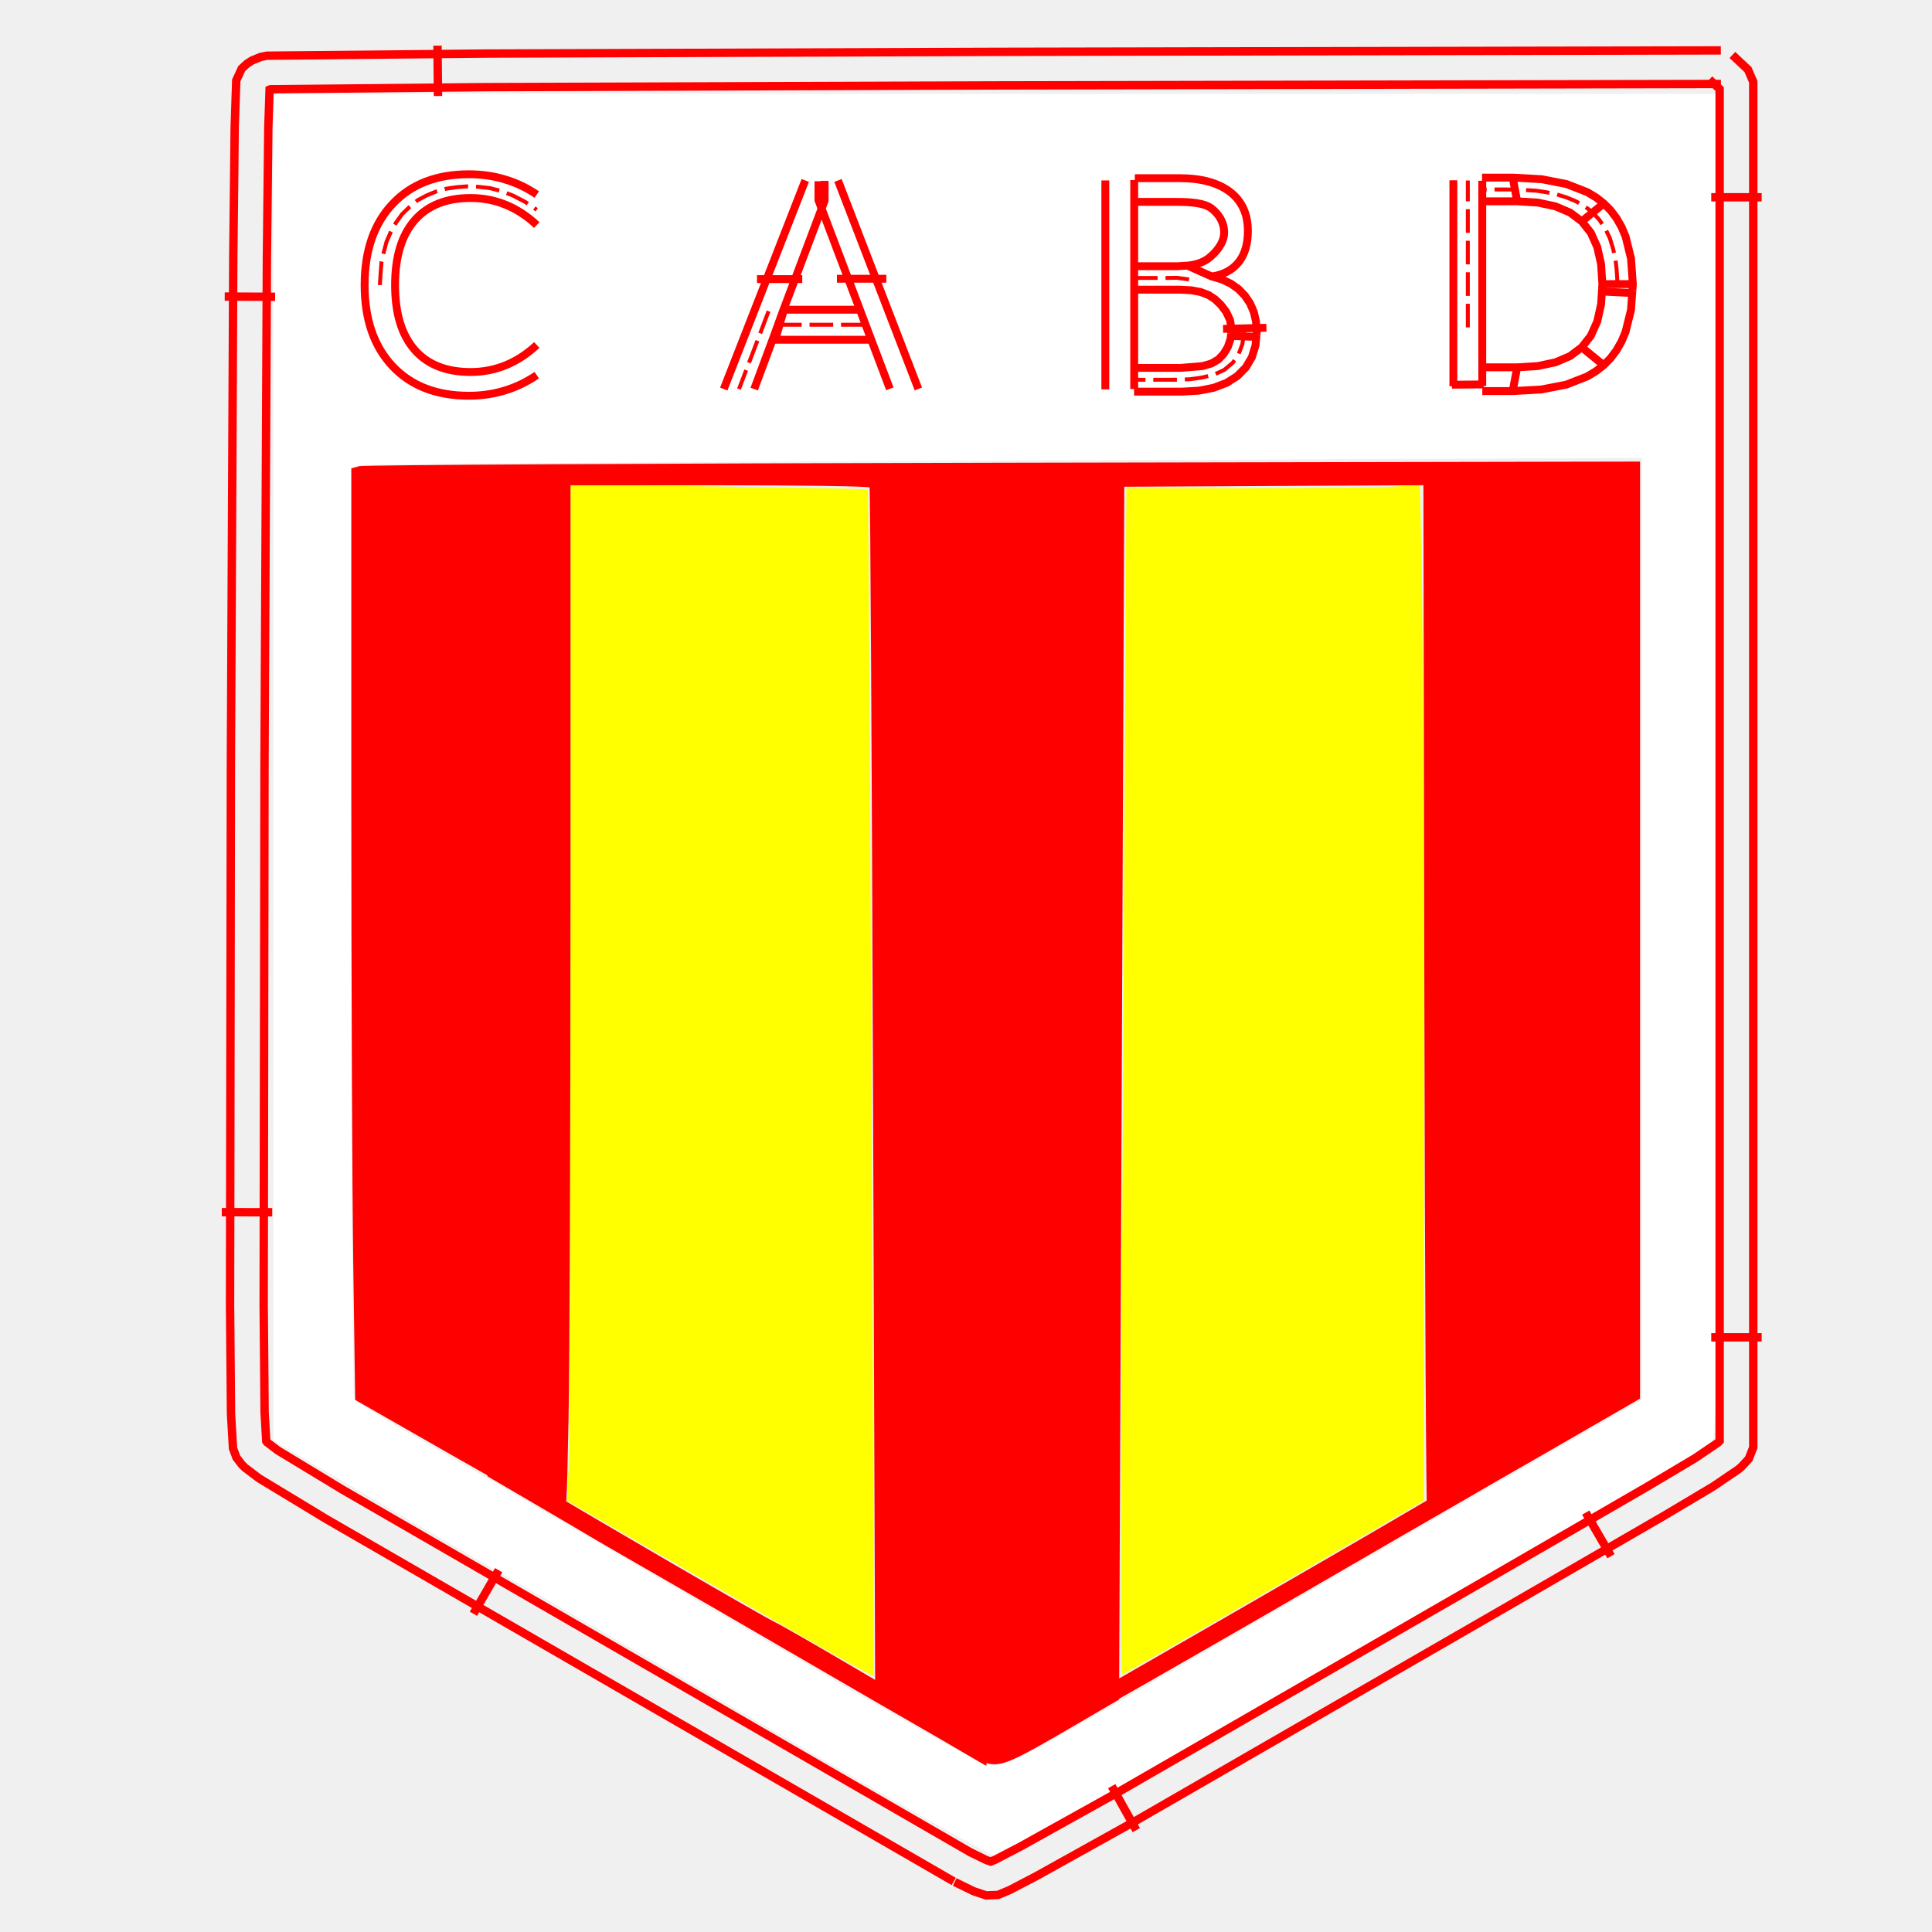
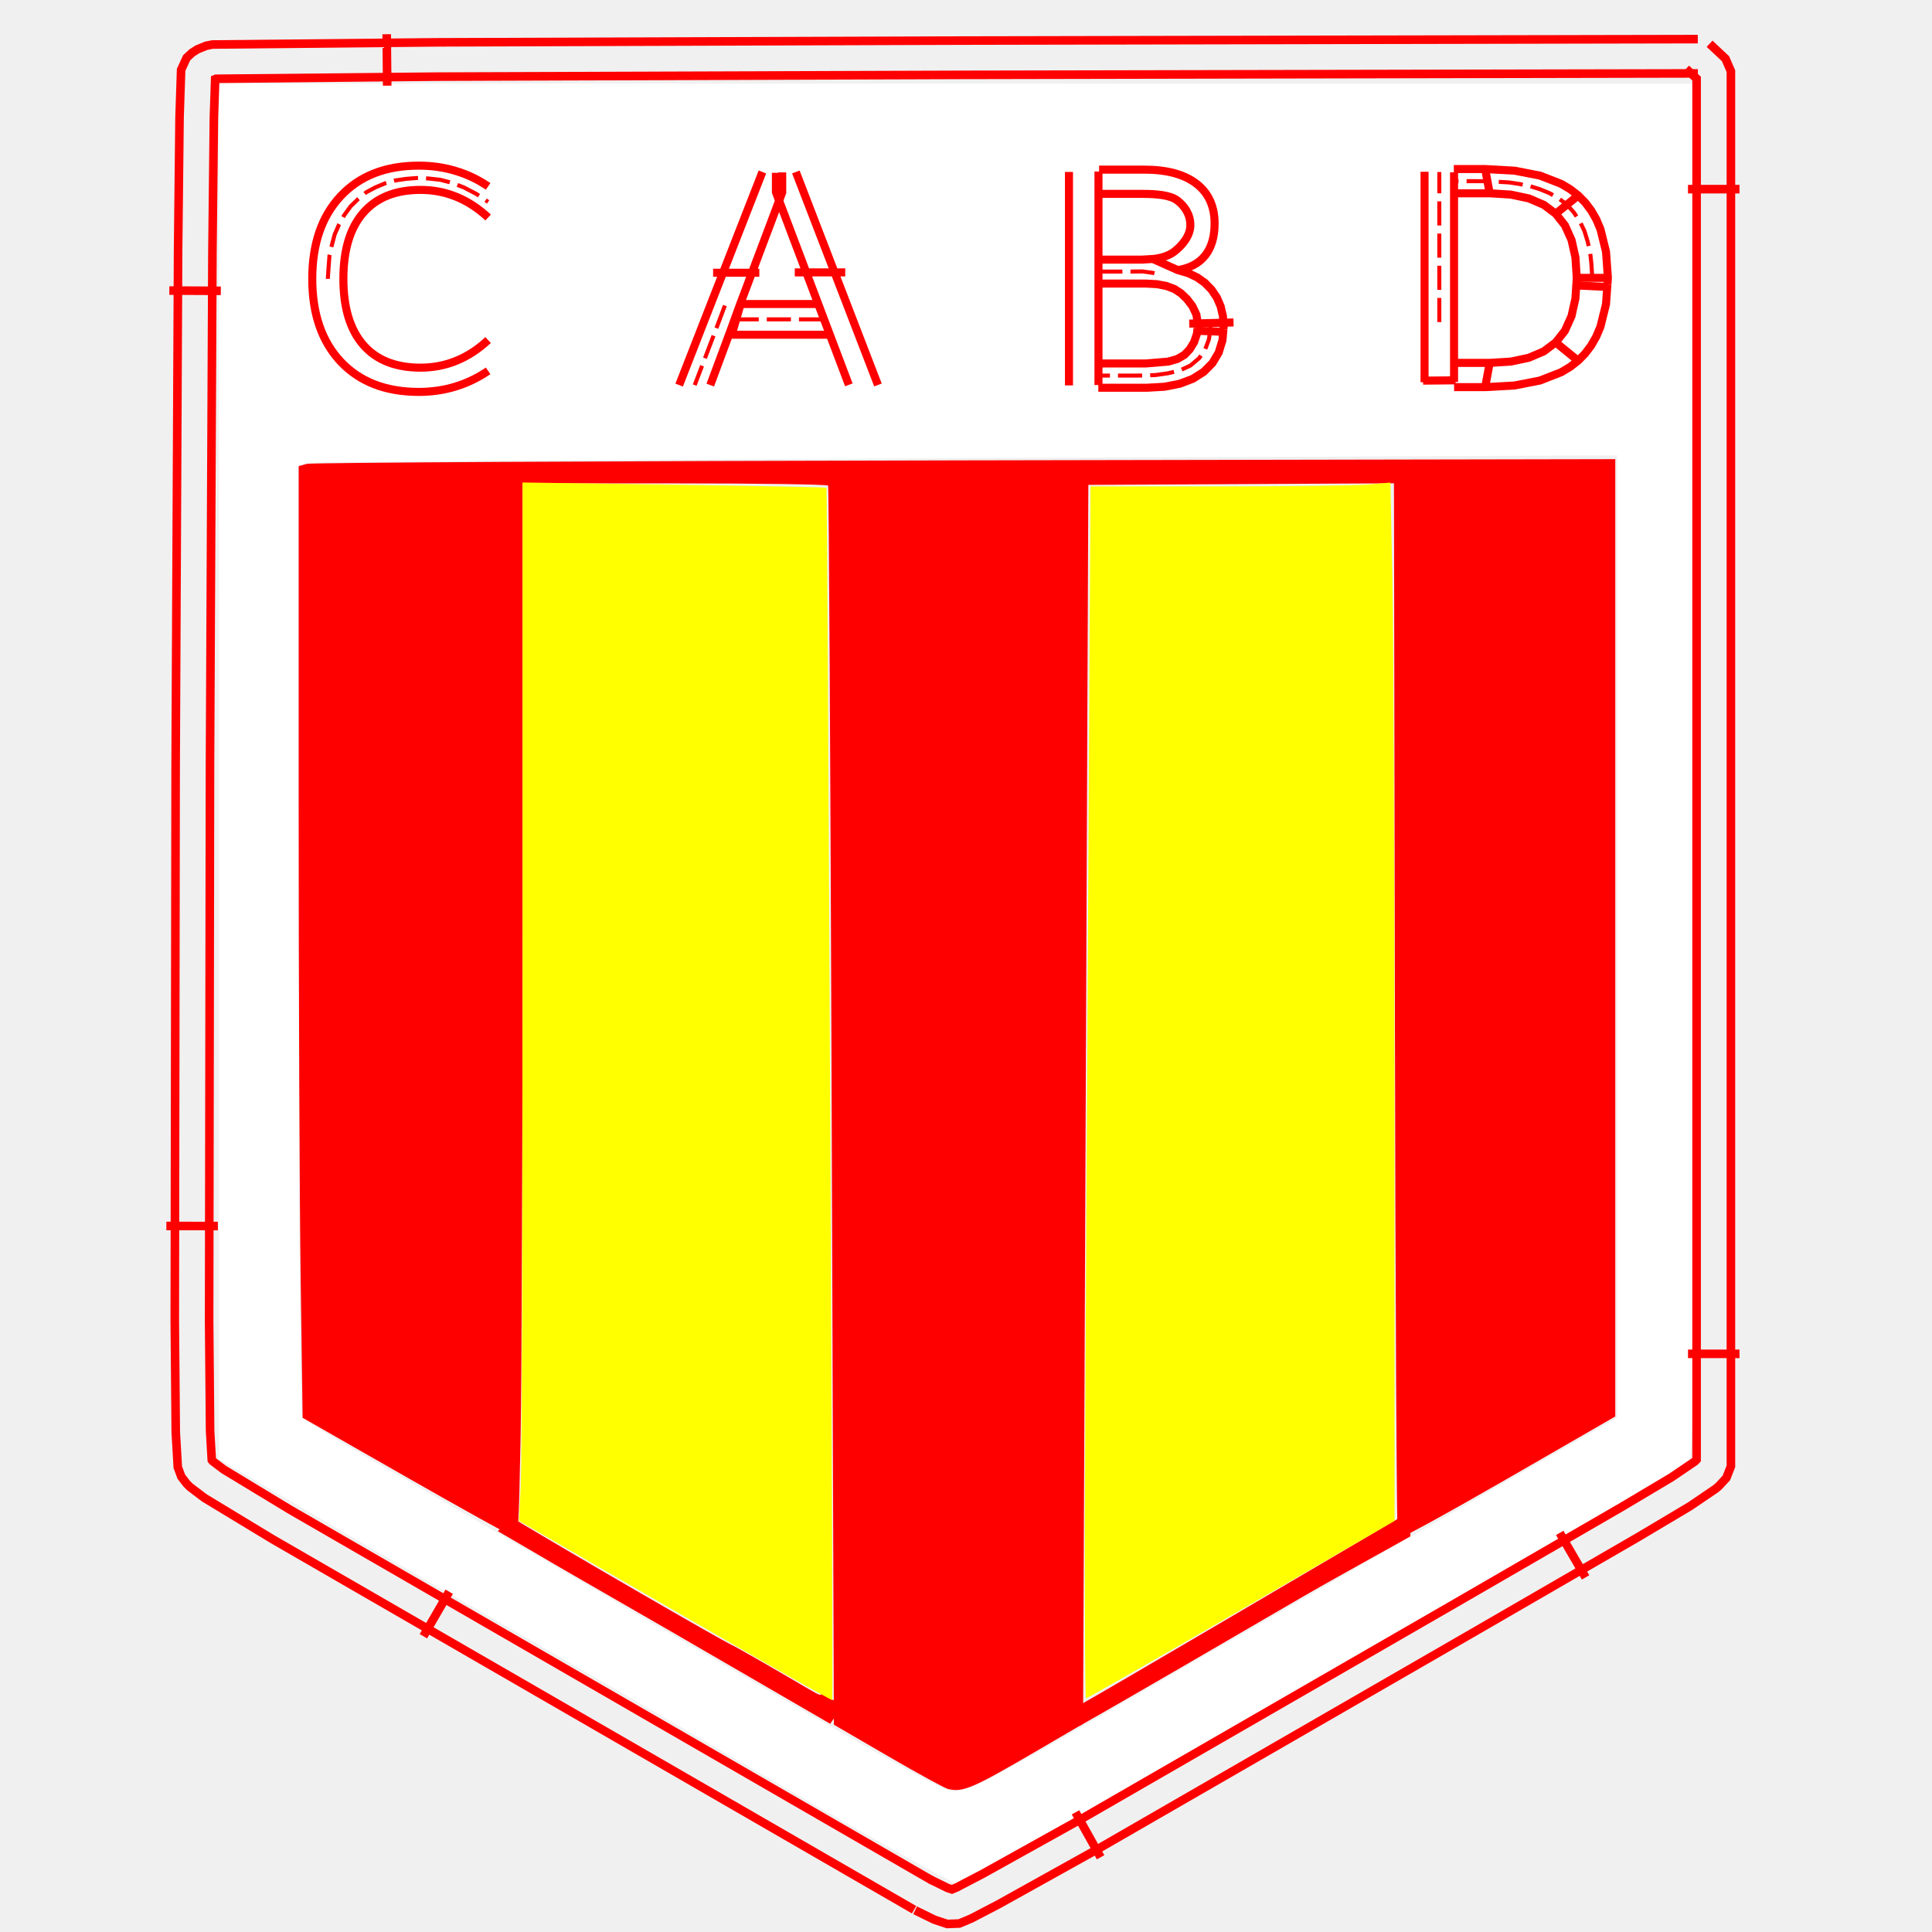
- <svg xmlns="http://www.w3.org/2000/svg" xmlns:ns1="http://inkstitch.org/namespace" version="1.0" width="60mm" height="60mm" viewBox="0 0 170.079 170.079" preserveAspectRatio="xMidYMid" id="svg10">
+ <svg xmlns="http://www.w3.org/2000/svg" xmlns:ns1="http://inkstitch.org/namespace" version="1.0" width="80mm" height="80mm" viewBox="0 0 226.772 226.772" preserveAspectRatio="xMidYMid" id="svg10">
  <defs id="defs10">
    <symbol id="inkstitch_trim">
      <path id="inkstitch_circle13405" d="m 9.247,-8.6e-6 c 1.8e-6,2.452 -0.974,4.804 -2.708,6.538 C 4.804,8.272 2.452,9.247 -2.1625959e-5,9.247 -2.452,9.247 -4.804,8.272 -6.538,6.538 -8.272,4.804 -9.247,2.452 -9.247,-8.6e-6 c 6e-7,-2.452 0.974,-4.804 2.708,-6.538 1.734,-1.734 4.086,-2.708 6.538,-2.708 C 5.107,-9.247 9.247,-5.107 9.247,-8.6e-6 c 0,0 0,0 0,0" style="opacity:1;vector-effect:none;fill:#fafafa;fill-opacity:1;fill-rule:evenodd;stroke:#003399;stroke-width:1.065;stroke-linecap:round;stroke-linejoin:miter;stroke-miterlimit:4;stroke-dasharray:3.195, 3.195;stroke-dashoffset:0;stroke-opacity:1" />
      <path style="color:#000000;font-style:normal;font-variant:normal;font-weight:normal;font-stretch:normal;font-size:medium;line-height:normal;font-family:sans-serif;font-variant-ligatures:normal;font-variant-position:normal;font-variant-caps:normal;font-variant-numeric:normal;font-variant-alternates:normal;font-feature-settings:normal;text-indent:0;text-align:start;text-decoration:none;text-decoration-line:none;text-decoration-style:solid;text-decoration-color:#000000;letter-spacing:normal;word-spacing:normal;text-transform:none;writing-mode:lr-tb;direction:ltr;text-orientation:mixed;dominant-baseline:auto;baseline-shift:baseline;text-anchor:start;white-space:normal;shape-padding:0;clip-rule:nonzero;display:inline;overflow:visible;visibility:visible;opacity:1;isolation:auto;mix-blend-mode:normal;color-interpolation:sRGB;color-interpolation-filters:linearRGB;solid-color:#000000;solid-opacity:1;vector-effect:none;fill:#050505;fill-opacity:1;fill-rule:evenodd;stroke:none;stroke-width:1.414;stroke-linecap:butt;stroke-linejoin:miter;stroke-miterlimit:4;stroke-dasharray:none;stroke-dashoffset:0;stroke-opacity:1;color-rendering:auto;image-rendering:auto;shape-rendering:auto;text-rendering:auto;enable-background:accumulate" d="m -3,-5.983 c -1.306,0 -2.375,1.069 -2.375,2.375 0,1.306 1.069,2.375 2.375,2.375 0.587,0 1.119,-0.224 1.535,-0.58 0,0 0.617,1.621 0.617,1.621 0,0 -2.299,6.018 -2.299,6.018 0.987,-0.125 1.237,-0.262 1.674,-0.975 0,0 1.33,-3.189 1.33,-3.189 0,0 1.236,3.25 1.236,3.25 0.232,0.779 0.843,0.792 1.578,1.072 0,0 -2.055,-6.143 -2.055,-6.143 0,0 0.73,-1.75 0.73,-1.75 0.428,0.417 1.011,0.676 1.652,0.676 1.306,0 2.375,-1.069 2.375,-2.375 0,-1.306 -1.069,-2.375 -2.375,-2.375 -1.062,0 -1.957,0.713 -2.258,1.68 0,0 -0.012,-0.016 -0.012,-0.016 0,0 -0.803,2.102 -0.803,2.102 0,0 -0.592,-1.766 -0.592,-1.766 -0.182,-1.128 -1.159,-2 -2.336,-2 0,0 -2e-5,-3e-5 -2e-5,-3e-5 m 0,1 c 0.765,0 1.375,0.61 1.375,1.375 0,0.765 -0.61,1.375 -1.375,1.375 -0.765,0 -1.375,-0.61 -1.375,-1.375 0,-0.765 0.61,-1.375 1.375,-1.375 0,0 0,0 0,0 m 6,0 c 0.765,0 1.375,0.61 1.375,1.375 0,0.765 -0.61,1.375 -1.375,1.375 -0.765,0 -1.375,-0.61 -1.375,-1.375 0,-0.765 0.61,-1.375 1.375,-1.375 0,0 0,0 0,0" id="inkstitch_path13416" />
    </symbol>
  </defs>
-   <path style="fill:#ffffff;stroke-width:0;stroke-linejoin:bevel;stroke-miterlimit:0" d="m 72.405,154.863 c -8.035,-4.68 -18.911,-10.978 -24.168,-13.995 -5.257,-3.017 -12.846,-7.416 -16.863,-9.774 l -7.304,-4.288 V 67.539 8.274 h 63.685 63.685 l -0.109,59.145 c -0.096,52.003 -0.174,59.208 -0.65,59.668 -0.577,0.559 -5.236,3.289 -32.825,19.237 -27.739,16.034 -29.554,17.058 -30.215,17.053 -0.344,-0.003 -7.2,-3.834 -15.235,-8.514 z m 17.956,-0.46 c 1.135,-0.574 4.823,-2.655 8.196,-4.624 3.373,-1.969 15.1,-8.75 26.062,-15.067 l 19.93,-11.487 V 81.766 40.308 l -56.001,0.234 C 57.746,40.671 32.18,40.852 31.734,40.945 l -0.812,0.168 0.005,40.844 c 0.003,22.464 0.125,41.016 0.271,41.227 0.146,0.211 2.538,1.684 5.315,3.273 2.778,1.59 9.514,5.497 14.97,8.683 29.407,17.171 34.865,20.263 35.811,20.284 0.551,0.012 1.931,-0.447 3.066,-1.021 z" id="path1" />
-   <path style="fill:none;stroke:none;stroke-width:0.33px;stroke-linecap:butt;stroke-linejoin:miter;stroke-opacity:1" d="m 49.724,133.449 27.285,16.129" id="path38" />
-   <path style="fill:#ffff00;fill-opacity:1;stroke:none;stroke-width:0.36;stroke-linejoin:bevel;stroke-miterlimit:0;stroke-dasharray:none;stroke-opacity:1" d="m 71.06,144.309 c -3.184,-1.817 -9.245,-5.303 -13.47,-7.748 l -7.681,-4.444 0.157,-3.063 c 0.086,-1.685 0.157,-21.816 0.157,-44.737 V 42.644 L 63.278,42.833 c 7.181,0.104 13.089,0.221 13.129,0.261 0.088,0.087 0.589,104.403 0.502,104.471 -0.033,0.026 -2.665,-1.439 -5.849,-3.256 z" id="path45" />
-   <path style="fill:#ffff00;fill-opacity:1;stroke:none;stroke-width:0.36;stroke-linejoin:bevel;stroke-miterlimit:0;stroke-dasharray:none;stroke-opacity:1" d="m 98.719,121.763 c 0.075,-14.114 0.206,-37.614 0.29,-52.224 l 0.154,-26.562 h 10.992 c 6.046,0 11.859,-0.073 12.918,-0.163 l 1.927,-0.163 0.171,8.331 c 0.094,4.582 0.175,24.712 0.18,44.733 l 0.009,36.402 -13.195,7.643 c -7.257,4.204 -13.282,7.648 -13.389,7.653 -0.107,0.005 -0.134,-11.538 -0.059,-25.651 z" id="path46" />
-   <g transform="matrix(0.968243 0 0 0.968243 32.0985 34.2292)" id="g6734" ns1:lettering="{&quot;text&quot;: &quot;C A B D&quot;, &quot;back_and_forth&quot;: false, &quot;font&quot;: &quot;small_font&quot;, &quot;scale&quot;: 100, &quot;trim_option&quot;: 3, &quot;use_trim_symbols&quot;: false}" style="stroke:#ff0000;stroke-opacity:1">
+   <path style="fill:#ffffff;stroke-width:0;stroke-linejoin:bevel;stroke-miterlimit:0" d="m 91.555,209.493 c -10.945,-6.375 -25.759,-14.954 -32.92,-19.064 -7.161,-4.11 -17.498,-10.102 -22.971,-13.314 l -9.95,-5.841 V 90.545 9.817 h 86.749 86.749 l -0.148,80.564 c -0.131,70.836 -0.237,80.65 -0.885,81.277 -0.786,0.761 -7.132,4.48 -44.713,26.203 -37.785,21.841 -40.257,23.236 -41.158,23.229 -0.469,-0.004 -9.807,-5.223 -20.752,-11.598 z m 24.459,-0.627 c 1.546,-0.782 6.57,-3.616 11.164,-6.299 4.594,-2.682 20.569,-11.918 35.5,-20.524 L 189.825,166.396 V 109.924 53.452 l -76.282,0.319 c -41.955,0.175 -76.779,0.422 -77.387,0.548 l -1.106,0.229 0.007,55.636 c 0.004,30.6 0.17,55.871 0.369,56.158 0.199,0.287 3.456,2.293 7.24,4.459 3.783,2.165 12.959,7.487 20.391,11.827 40.056,23.39 47.492,27.601 48.78,27.63 0.751,0.017 2.63,-0.609 4.176,-1.391 z" id="path1" />
+   <path id="path2" style="fill:none;stroke:#ff0000;stroke-width:1.007px" d="m 109.308,220.672 -75.225,-43.445 -7.831,-4.746 -1.297,-0.984 -0.097,-0.127 -0.198,-3.43 -0.113,-12.884 0.101,-65.105 L 24.934,29.533 25.104,13.857 25.257,9.289 25.361,9.246 51.293,8.995 112.769,8.788 199.291,8.616 M 107.291,224.157 32.048,180.701 l -0.037,-0.022 -7.939,-4.811 -0.173,-0.118 -1.599,-1.212 -0.384,-0.382 -0.637,-0.834 -0.41,-1.105 -0.237,-4.094 -0.003,-0.098 -0.114,-12.944 -7.5e-5,-0.021 0.101,-65.119 2.1e-5,-0.006 0.287,-60.427 9.7e-5,-0.012 0.171,-15.705 10e-4,-0.045 0.185,-5.553 0.649,-1.414 0.655,-0.602 0.6,-0.381 1.024,-0.42 0.745,-0.151 26.325,-0.255 0.013,-8.33e-5 61.485,-0.207 0.003,-7.4e-6 86.523,-0.172 M 52.724,186.83 l -3.026,5.227 m -24.127,-48.147 -6.045,-0.01 m 6.394,-109.765 -6.045,-0.029 m 25.574,-24.05 -0.059,-6.038" ns1:satin_column="true" />
+   <path id="path3" style="fill:none;stroke:#ff0000;stroke-width:1.007px" d="m 197.907,8.07 1.233,1.157 V 171.323 l -0.192,0.207 -2.748,1.867 -5.882,3.503 -19.619,11.354 -43.706,25.208 -11.644,6.483 -3.061,1.597 -0.553,0.231 -0.507,-0.167 -2.043,-0.999 m 91.481,-215.471 1.868,1.753 0.635,1.467 V 172.111 l -0.535,1.366 -0.883,0.954 -0.346,0.298 -2.988,2.03 -0.101,0.064 -5.944,3.54 -0.022,0.014 -19.631,11.361 -0.003,0.001 -43.72,25.216 -0.027,0.015 -11.681,6.503 -0.048,0.026 -3.162,1.65 -0.156,0.073 -1.325,0.553 -1.406,0.055 -1.352,-0.444 -0.257,-0.104 -2.168,-1.06 M 198.132,22.201 h 6.045 m -6.045,136.709 h 6.045 m -21.099,21.016 3.03,5.225 m -59.868,27.577 2.943,5.274" ns1:satin_column="true" />
+   <g transform="matrix(1.31889 0 0 1.31889 36.6519 45.1712)" id="g6734" ns1:lettering="{&quot;text&quot;: &quot;C A B D&quot;, &quot;back_and_forth&quot;: false, &quot;font&quot;: &quot;small_font&quot;, &quot;scale&quot;: 100, &quot;trim_option&quot;: 3, &quot;use_trim_symbols&quot;: false}" style="stroke:#ff0000;stroke-opacity:1">
    <g id="g6770" style="stroke:#ff0000;stroke-opacity:1">
      <g id="glyph" style="stroke:#ff0000;stroke-opacity:1">
        <path d="m 44.791,33.463 -0.009,-0.203 0.09,-1.346 0.104,-1.344 0.144,-0.631 v 0 l 0.155,-0.684 0.343,-1.301 0.54,-1.236 0.074,-0.133 v 0 l 0.577,-1.039 0.791,-1.093 0.726,-0.703 v 0 l 0.226,-0.219 1.008,-0.837 1.161,-0.616 0.561,-0.232 v 0 l 0.646,-0.267 1.267,-0.35 1.296,-0.189 0.224,-0.018 v 0 l 1.086,-0.088 1.451,0.057 1,0.11 v 0 l 0.486,0.053 1.45,0.374 1.456,0.566 v 0 l 0.045,0.018 1.518,0.791 1.479,1.004" style="font-style:normal;font-variant:normal;font-weight:normal;font-stretch:normal;font-size:106.667px;line-height:100%;font-family:sans-serif;-inkscape-font-specification:sans-serif;font-variant-ligatures:normal;font-variant-position:normal;font-variant-caps:normal;font-variant-numeric:normal;font-variant-alternates:normal;font-feature-settings:normal;text-indent:0;text-align:start;text-decoration:none;text-decoration-line:none;text-decoration-style:solid;text-decoration-color:#000000;letter-spacing:50px;word-spacing:0px;text-transform:none;writing-mode:lr-tb;direction:ltr;text-orientation:mixed;dominant-baseline:auto;baseline-shift:baseline;text-anchor:start;white-space:normal;shape-padding:0;fill:none;fill-opacity:1;stroke:#ff0000;stroke-width:0.5px;stroke-linecap:butt;stroke-linejoin:miter;stroke-miterlimit:4;stroke-dasharray:3, 1;stroke-dashoffset:0;stroke-opacity:1" ns1:running_stitch_length_mm="1.2" transform="matrix(0.716319 0 0 0.716319 -30.6839 -33.4022)" id="autosatinrun1" />
        <path d="m 64.686,21.974 c -1.258,-0.859 -2.607,-1.5 -4.047,-1.924 -1.428,-0.436 -2.952,-0.653 -4.573,-0.653 -4.101,0 -7.332,1.258 -9.691,3.775 -2.359,2.505 -3.539,5.934 -3.539,10.29 0,4.344 1.18,7.774 3.539,10.29 2.359,2.505 5.59,3.757 9.691,3.757 1.597,0 3.109,-0.218 4.537,-0.653 1.44,-0.436 2.801,-1.089 4.083,-1.96 m 0,-19.056 c -1.234,-1.149 -2.553,-2.009 -3.956,-2.577 -1.391,-0.569 -2.873,-0.853 -4.446,-0.853 -3.097,0 -5.469,0.95 -7.114,2.849 -1.645,1.887 -2.468,4.622 -2.468,8.203 0,3.569 0.823,6.303 2.468,8.203 1.645,1.887 4.017,2.831 7.114,2.831 1.573,0 3.055,-0.284 4.446,-0.853 1.403,-0.569 2.722,-1.428 3.956,-2.577" style="font-style:normal;font-variant:normal;font-weight:normal;font-stretch:normal;font-size:106.667px;line-height:100%;font-family:sans-serif;-inkscape-font-specification:sans-serif;font-variant-ligatures:normal;font-variant-position:normal;font-variant-caps:normal;font-variant-numeric:normal;font-variant-alternates:normal;font-feature-settings:normal;text-indent:0;text-align:start;text-decoration:none;text-decoration-line:none;text-decoration-style:solid;text-decoration-color:#000000;letter-spacing:50px;word-spacing:0px;text-transform:none;writing-mode:lr-tb;direction:ltr;text-orientation:mixed;dominant-baseline:auto;baseline-shift:baseline;text-anchor:start;white-space:normal;shape-padding:0;fill:none;fill-opacity:1;stroke:#ff0000;stroke-width:1px;stroke-linecap:butt;stroke-linejoin:miter;stroke-miterlimit:4;stroke-dasharray:none;stroke-dashoffset:0;stroke-opacity:1" id="autosatin1_1508" ns1:zigzag_underlay="False" ns1:contour_underlay="False" ns1:center_walk_underlay="True" ns1:pull_compensation_mm="0.2" ns1:satin_column="True" ns1:zigzag_spacing_mm="0.4" ns1:center_walk_underlay_stitch_length_mm="1.2" ns1:fill_underlay="False" ns1:reverse_rails="none" transform="matrix(0.716319 0 0 0.716319 -30.6839 -33.4022)" ns1:trim_after="true" />
      </g>
      <g id="g8" transform="translate(32.652, 0)" style="stroke:#ff0000;stroke-opacity:1">
        <path d="m 95.306,38.495 h 1.396 1.37 0.896 v 0 h 0.474 1.371 1.37 0.448 v 0 h 0.922 1.37 1.371" style="font-style:normal;font-variant:normal;font-weight:normal;font-stretch:normal;font-size:106.667px;line-height:100%;font-family:sans-serif;-inkscape-font-specification:sans-serif;font-variant-ligatures:normal;font-variant-position:normal;font-variant-caps:normal;font-variant-numeric:normal;font-variant-alternates:normal;font-feature-settings:normal;text-indent:0;text-align:start;text-decoration:none;text-decoration-line:none;text-decoration-style:solid;text-decoration-color:#000000;letter-spacing:50px;word-spacing:0px;text-transform:none;writing-mode:lr-tb;direction:ltr;text-orientation:mixed;dominant-baseline:auto;baseline-shift:baseline;text-anchor:start;white-space:normal;shape-padding:0;fill:none;fill-opacity:1;stroke:#ff0000;stroke-width:0.5px;stroke-linecap:butt;stroke-linejoin:miter;stroke-miterlimit:4;stroke-dasharray:3, 1;stroke-dashoffset:0;stroke-opacity:1" ns1:running_stitch_length_mm="1.2" transform="matrix(0.716319 0 0 0.716319 -63.3359 -33.4022)" id="autosatinrun2" />
        <path id="autosatin2" style="font-style:normal;font-variant:normal;font-weight:normal;font-stretch:normal;font-size:106.667px;line-height:100%;font-family:sans-serif;-inkscape-font-specification:sans-serif;font-variant-ligatures:normal;font-variant-position:normal;font-variant-caps:normal;font-variant-numeric:normal;font-variant-alternates:normal;font-feature-settings:normal;text-indent:0;text-align:start;text-decoration:none;text-decoration-line:none;text-decoration-style:solid;text-decoration-color:#000000;letter-spacing:50px;word-spacing:0px;text-transform:none;writing-mode:lr-tb;direction:ltr;text-orientation:mixed;dominant-baseline:auto;baseline-shift:baseline;text-anchor:start;white-space:normal;shape-padding:0;fill:none;fill-opacity:1;stroke:#ff0000;stroke-width:1px;stroke-linecap:butt;stroke-linejoin:miter;stroke-miterlimit:4;stroke-dasharray:none;stroke-dashoffset:0;stroke-opacity:1" d="m 105.823,36.587 h -9.963 m 11.107,3.815 H 94.752 m 0.145,0.191 1.218,-4.196" ns1:zigzag_underlay="False" ns1:contour_underlay="False" ns1:center_walk_underlay="True" ns1:pull_compensation_mm="0.2" ns1:satin_column="True" ns1:zigzag_spacing_mm="0.4" ns1:center_walk_underlay_stitch_length_mm="1.2" ns1:fill_underlay="False" ns1:reverse_rails="none" transform="matrix(0.716319 0 0 0.716319 -63.3359 -33.4022)" />
        <path d="m 94.107,36.78 -0.31,0.814 -0.569,1.51 -0.368,0.972 v 0 l -0.204,0.539 -0.576,1.512 -0.473,1.242 v 0 l -0.103,0.269 -0.576,1.512 -0.576,1.512" style="font-style:normal;font-variant:normal;font-weight:normal;font-stretch:normal;font-size:106.667px;line-height:100%;font-family:sans-serif;-inkscape-font-specification:sans-serif;font-variant-ligatures:normal;font-variant-position:normal;font-variant-caps:normal;font-variant-numeric:normal;font-variant-alternates:normal;font-feature-settings:normal;text-indent:0;text-align:start;text-decoration:none;text-decoration-line:none;text-decoration-style:solid;text-decoration-color:#000000;letter-spacing:50px;word-spacing:0px;text-transform:none;writing-mode:lr-tb;direction:ltr;text-orientation:mixed;dominant-baseline:auto;baseline-shift:baseline;text-anchor:start;white-space:normal;shape-padding:0;fill:none;fill-opacity:1;stroke:#ff0000;stroke-width:0.5px;stroke-linecap:butt;stroke-linejoin:miter;stroke-miterlimit:4;stroke-dasharray:3, 1;stroke-dashoffset:0;stroke-opacity:1" ns1:running_stitch_length_mm="1.2" transform="matrix(0.716319 0 0 0.716319 -63.3359 -33.4022)" id="autosatinrun3" />
        <path id="autosatin3" style="font-style:normal;font-variant:normal;font-weight:normal;font-stretch:normal;font-size:106.667px;line-height:100%;font-family:sans-serif;-inkscape-font-specification:sans-serif;font-variant-ligatures:normal;font-variant-position:normal;font-variant-caps:normal;font-variant-numeric:normal;font-variant-alternates:normal;font-feature-settings:normal;text-indent:0;text-align:start;text-decoration:none;text-decoration-line:none;text-decoration-style:solid;text-decoration-color:#000000;letter-spacing:50px;word-spacing:0px;text-transform:none;writing-mode:lr-tb;direction:ltr;text-orientation:mixed;dominant-baseline:auto;baseline-shift:baseline;text-anchor:start;white-space:normal;shape-padding:0;fill:none;fill-opacity:1;stroke:#ff0000;stroke-width:1px;stroke-linecap:butt;stroke-linejoin:miter;stroke-miterlimit:4;stroke-dasharray:none;stroke-dashoffset:0;stroke-opacity:1" d="m 92.284,46.662 2.468,-6.642 1.107,-3.049 5.364,-14.236 V 20.235 M 88.419,46.662 98.763,20.183 m -6.125,12.523 h 5.744" ns1:zigzag_spacing_mm="0.4" ns1:satin_column="True" ns1:pull_compensation_mm="0.2" ns1:center_walk_underlay="True" ns1:center_walk_underlay_stitch_length_mm="1.2" ns1:contour_underlay="False" ns1:zigzag_underlay="False" ns1:fill_underlay="False" ns1:reverse_rails="none" transform="matrix(0.716319 0 0 0.716319 -63.3359 -33.4022)" />
        <path id="autosatin4_4151" style="font-style:normal;font-variant:normal;font-weight:normal;font-stretch:normal;font-size:106.667px;line-height:100%;font-family:sans-serif;-inkscape-font-specification:sans-serif;font-variant-ligatures:normal;font-variant-position:normal;font-variant-caps:normal;font-variant-numeric:normal;font-variant-alternates:normal;font-feature-settings:normal;text-indent:0;text-align:start;text-decoration:none;text-decoration-line:none;text-decoration-style:solid;text-decoration-color:#000000;letter-spacing:50px;word-spacing:0px;text-transform:none;writing-mode:lr-tb;direction:ltr;text-orientation:mixed;dominant-baseline:auto;baseline-shift:baseline;text-anchor:start;white-space:normal;shape-padding:0;fill:none;fill-opacity:1;stroke:#ff0000;stroke-width:1px;stroke-linecap:butt;stroke-linejoin:miter;stroke-miterlimit:4;stroke-dasharray:none;stroke-dashoffset:0;stroke-opacity:1" d="m 102.919,20.183 10.2,26.463 M 100.44,20.283 v 2.405 l 9.06,23.942 m -6.715,-13.972 h 6.27" ns1:zigzag_spacing_mm="0.4" ns1:satin_column="True" ns1:pull_compensation_mm="0.2" ns1:center_walk_underlay="True" ns1:center_walk_underlay_stitch_length_mm="1.2" ns1:contour_underlay="False" ns1:zigzag_underlay="False" ns1:fill_underlay="False" ns1:reverse_rails="none" transform="matrix(0.716319 0 0 0.716319 -63.3359 -33.4022)" ns1:trim_after="true" />
      </g>
      <g id="g9" transform="translate(67.3451, 0)" style="stroke:#ff0000;stroke-opacity:1">
        <path d="M 136.851,46.7 V 20.179 m 3.666,26.476 V 20.128" style="font-style:normal;font-variant:normal;font-weight:normal;font-stretch:normal;font-size:106.667px;line-height:100%;font-family:sans-serif;-inkscape-font-specification:sans-serif;font-variant-ligatures:normal;font-variant-position:normal;font-variant-caps:normal;font-variant-numeric:normal;font-variant-alternates:normal;font-feature-settings:normal;text-indent:0;text-align:start;text-decoration:none;text-decoration-line:none;text-decoration-style:solid;text-decoration-color:#000000;letter-spacing:50px;word-spacing:0px;text-transform:none;writing-mode:lr-tb;direction:ltr;text-orientation:mixed;dominant-baseline:auto;baseline-shift:baseline;text-anchor:start;white-space:normal;shape-padding:0;fill:none;fill-opacity:1;stroke:#ff0000;stroke-width:1px;stroke-linecap:butt;stroke-linejoin:miter;stroke-miterlimit:4;stroke-dasharray:none;stroke-dashoffset:0;stroke-opacity:1" id="autosatin5" ns1:zigzag_spacing_mm="0.4" ns1:satin_column="True" ns1:pull_compensation_mm="0.2" ns1:center_walk_underlay="True" ns1:center_walk_underlay_stitch_length_mm="1.2" ns1:contour_underlay="False" ns1:zigzag_underlay="False" ns1:fill_underlay="False" ns1:reverse_rails="none" transform="matrix(0.716319 0 0 0.716319 -98.029 -33.4022)" />
        <path d="m 140.593,19.892 h 5.623 c 2.794,0 4.948,0.581 6.46,1.742 1.513,1.161 2.269,2.813 2.269,4.955 0,1.657 -0.387,2.976 -1.161,3.956 -0.775,0.98 -1.912,1.591 -3.412,1.833 m -9.855,-9.473 h 5.426 c 1.791,0 3.505,0.147 4.376,0.825 0.883,0.677 1.612,1.7 1.612,3.067 0,1.379 -1.112,2.599 -1.995,3.277 -0.617,0.471 -1.464,0.776 -2.543,0.913" style="font-style:normal;font-variant:normal;font-weight:normal;font-stretch:normal;font-size:106.667px;line-height:100%;font-family:sans-serif;-inkscape-font-specification:sans-serif;font-variant-ligatures:normal;font-variant-position:normal;font-variant-caps:normal;font-variant-numeric:normal;font-variant-alternates:normal;font-feature-settings:normal;text-indent:0;text-align:start;text-decoration:none;text-decoration-line:none;text-decoration-style:solid;text-decoration-color:#000000;letter-spacing:50px;word-spacing:0px;text-transform:none;writing-mode:lr-tb;direction:ltr;text-orientation:mixed;dominant-baseline:auto;baseline-shift:baseline;text-anchor:start;white-space:normal;shape-padding:0;fill:none;fill-opacity:1;stroke:#ff0000;stroke-width:1px;stroke-linecap:butt;stroke-linejoin:miter;stroke-miterlimit:4;stroke-dasharray:none;stroke-dashoffset:0;stroke-opacity:1" id="autosatin6" ns1:running_stitch_length_mm="1.5" ns1:zigzag_spacing_mm="0.4" ns1:satin_column="True" ns1:repeats="" ns1:pull_compensation_mm="0.2" ns1:center_walk_underlay="True" ns1:center_walk_underlay_stitch_length_mm="1.2" ns1:contour_underlay="False" ns1:zigzag_underlay="False" ns1:fill_underlay="False" ns1:reverse_rails="none" transform="matrix(0.716319 0 0 0.716319 -98.029 -33.4022)" />
        <path d="m 147.469,32.768 -0.163,-0.044 -1.36,-0.186 -1.43,0.021 h -0.514 v 0 h -0.819 -1.333 -1.333" style="font-style:normal;font-variant:normal;font-weight:normal;font-stretch:normal;font-size:106.667px;line-height:100%;font-family:sans-serif;-inkscape-font-specification:sans-serif;font-variant-ligatures:normal;font-variant-position:normal;font-variant-caps:normal;font-variant-numeric:normal;font-variant-alternates:normal;font-feature-settings:normal;text-indent:0;text-align:start;text-decoration:none;text-decoration-line:none;text-decoration-style:solid;text-decoration-color:#000000;letter-spacing:50px;word-spacing:0px;text-transform:none;writing-mode:lr-tb;direction:ltr;text-orientation:mixed;dominant-baseline:auto;baseline-shift:baseline;text-anchor:start;white-space:normal;shape-padding:0;fill:none;fill-opacity:1;stroke:#ff0000;stroke-width:0.5px;stroke-linecap:butt;stroke-linejoin:miter;stroke-miterlimit:4;stroke-dasharray:3, 1;stroke-dashoffset:0;stroke-opacity:1" ns1:running_stitch_length_mm="1.2" transform="matrix(0.716319 0 0 0.716319 -98.029 -33.4022)" id="autosatinrun4" />
        <path id="autosatin7" style="font-style:normal;font-variant:normal;font-weight:normal;font-stretch:normal;font-size:106.667px;line-height:100%;font-family:sans-serif;-inkscape-font-specification:sans-serif;font-variant-ligatures:normal;font-variant-position:normal;font-variant-caps:normal;font-variant-numeric:normal;font-variant-alternates:normal;font-feature-settings:normal;text-indent:0;text-align:start;text-decoration:none;text-decoration-line:none;text-decoration-style:solid;text-decoration-color:#000000;letter-spacing:50px;word-spacing:0px;text-transform:none;writing-mode:lr-tb;direction:ltr;text-orientation:mixed;dominant-baseline:auto;baseline-shift:baseline;text-anchor:start;white-space:normal;shape-padding:0;fill:none;fill-opacity:1;stroke:#ff0000;stroke-width:1px;stroke-linecap:butt;stroke-linejoin:miter;stroke-miterlimit:4;stroke-dasharray:none;stroke-dashoffset:0;stroke-opacity:1" d="m 140.517,31.071 h 5.426 l 1.329,-0.078 3.1,1.385 1.276,0.37 1.124,0.529 0.972,0.687 0.82,0.846 0.659,0.974 0.471,1.09 0.282,1.206 0.094,1.321 -0.031,0.341 m -15.522,-5.695 h 5.88 l 1.383,0.076 1.19,0.228 0.997,0.38 0.804,0.532 0.732,0.698 0.678,0.884 0.499,1.052 0.195,1.201 -0.056,0.518 m 4.478,-0.737 -5.504,0.144" ns1:zigzag_spacing_mm="0.4" ns1:satin_column="True" ns1:pull_compensation_mm="0.2" ns1:center_walk_underlay="True" ns1:center_walk_underlay_stitch_length_mm="1.2" ns1:contour_underlay="False" ns1:zigzag_underlay="False" ns1:fill_underlay="False" ns1:reverse_rails="none" transform="matrix(0.716319 0 0 0.716319 -98.029 -33.4022)" />
        <path d="m 154.414,39.258 0.015,0.421 -0.191,1.303 -0.462,1.233 -0.24,0.356 v 0 l -0.498,0.735 -1.087,0.917 -1.066,0.497 v 0 l -0.278,0.13 -1.48,0.347 -1.521,0.216 -0.121,0.005 v 0 l -1.424,0.055 -1.485,0.008 H 144 v 0 h -0.838 -1.324 -1.323" style="font-style:normal;font-variant:normal;font-weight:normal;font-stretch:normal;font-size:106.667px;line-height:100%;font-family:sans-serif;-inkscape-font-specification:sans-serif;font-variant-ligatures:normal;font-variant-position:normal;font-variant-caps:normal;font-variant-numeric:normal;font-variant-alternates:normal;font-feature-settings:normal;text-indent:0;text-align:start;text-decoration:none;text-decoration-line:none;text-decoration-style:solid;text-decoration-color:#000000;letter-spacing:50px;word-spacing:0px;text-transform:none;writing-mode:lr-tb;direction:ltr;text-orientation:mixed;dominant-baseline:auto;baseline-shift:baseline;text-anchor:start;white-space:normal;shape-padding:0;fill:none;fill-opacity:1;stroke:#ff0000;stroke-width:0.5px;stroke-linecap:butt;stroke-linejoin:miter;stroke-miterlimit:4;stroke-dasharray:3, 1;stroke-dashoffset:0;stroke-opacity:1" ns1:running_stitch_length_mm="1.2" transform="matrix(0.716319 0 0 0.716319 -98.029 -33.4022)" id="autosatinrun5" />
        <path id="autosatin8_1913" style="font-style:normal;font-variant:normal;font-weight:normal;font-stretch:normal;font-size:106.667px;line-height:100%;font-family:sans-serif;-inkscape-font-specification:sans-serif;font-variant-ligatures:normal;font-variant-position:normal;font-variant-caps:normal;font-variant-numeric:normal;font-variant-alternates:normal;font-feature-settings:normal;text-indent:0;text-align:start;text-decoration:none;text-decoration-line:none;text-decoration-style:solid;text-decoration-color:#000000;letter-spacing:50px;word-spacing:0px;text-transform:none;writing-mode:lr-tb;direction:ltr;text-orientation:mixed;dominant-baseline:auto;baseline-shift:baseline;text-anchor:start;white-space:normal;shape-padding:0;fill:none;fill-opacity:1;stroke:#ff0000;stroke-width:1px;stroke-linecap:butt;stroke-linejoin:miter;stroke-miterlimit:4;stroke-dasharray:none;stroke-dashoffset:0;stroke-opacity:1" d="m 140.517,43.975 h 5.88 l 2.788,-0.232 1.145,-0.331 0.872,-0.509 0.664,-0.705 0.531,-0.875 0.351,-1.036 0.071,-0.67 m -12.322,7.372 h 6.082 l 2.147,-0.124 1.886,-0.371 1.626,-0.618 1.364,-0.866 1.08,-1.092 0.771,-1.299 0.463,-1.505 0.123,-1.37 m 0.135,0.305 -3.548,-0.14" ns1:zigzag_spacing_mm="0.4" ns1:satin_column="True" ns1:pull_compensation_mm="0.2" ns1:center_walk_underlay="True" ns1:center_walk_underlay_stitch_length_mm="1.2" ns1:contour_underlay="False" ns1:zigzag_underlay="False" ns1:fill_underlay="False" ns1:reverse_rails="none" transform="matrix(0.716319 0 0 0.716319 -98.029 -33.4022)" ns1:trim_after="true" />
      </g>
      <g id="g10" transform="translate(98.9909, 0)" style="stroke:#ff0000;stroke-opacity:1">
        <path d="m 182.862,38.833 v -0.088 -1.509 -1.509 -0.622 0 -0.887 -1.509 -1.333 0 -0.176 -1.509 -1.509 -0.534 0 -0.975 -1.509 -1.245 0 -0.264 -1.509 -1.509 -0.446" style="font-style:normal;font-variant:normal;font-weight:normal;font-stretch:normal;font-size:106.667px;line-height:100%;font-family:sans-serif;-inkscape-font-specification:sans-serif;font-variant-ligatures:normal;font-variant-position:normal;font-variant-caps:normal;font-variant-numeric:normal;font-variant-alternates:normal;font-feature-settings:normal;text-indent:0;text-align:start;text-decoration:none;text-decoration-line:none;text-decoration-style:solid;text-decoration-color:#000000;letter-spacing:50px;word-spacing:0px;text-transform:none;writing-mode:lr-tb;direction:ltr;text-orientation:mixed;dominant-baseline:auto;baseline-shift:baseline;text-anchor:start;white-space:normal;shape-padding:0;fill:none;fill-opacity:1;stroke:#ff0000;stroke-width:0.5px;stroke-linecap:butt;stroke-linejoin:miter;stroke-miterlimit:4;stroke-dasharray:3, 1;stroke-dashoffset:0;stroke-opacity:1" ns1:running_stitch_length_mm="1.2" transform="matrix(0.716319 0 0 0.716319 -129.675 -33.4022)" id="autosatinrun6" />
        <path id="autosatin9" style="font-style:normal;font-variant:normal;font-weight:normal;font-stretch:normal;font-size:106.667px;line-height:100%;font-family:sans-serif;-inkscape-font-specification:sans-serif;font-variant-ligatures:normal;font-variant-position:normal;font-variant-caps:normal;font-variant-numeric:normal;font-variant-alternates:normal;font-feature-settings:normal;text-indent:0;text-align:start;text-decoration:none;text-decoration-line:none;text-decoration-style:solid;text-decoration-color:#000000;letter-spacing:50px;word-spacing:0px;text-transform:none;writing-mode:lr-tb;direction:ltr;text-orientation:mixed;dominant-baseline:auto;baseline-shift:baseline;text-anchor:start;white-space:normal;shape-padding:0;fill:none;fill-opacity:1;stroke:#ff0000;stroke-width:1px;stroke-linecap:butt;stroke-linejoin:miter;stroke-miterlimit:4;stroke-dasharray:none;stroke-dashoffset:0;stroke-opacity:1" d="M 184.695,20.226 V 46.272 M 181.029,20.158 v 26.148 m -0.183,-0.198 4.033,-0.038" ns1:zigzag_spacing_mm="0.4" ns1:satin_column="True" ns1:pull_compensation_mm="0.2" ns1:center_walk_underlay="True" ns1:center_walk_underlay_stitch_length_mm="1.2" ns1:contour_underlay="False" ns1:zigzag_underlay="False" ns1:fill_underlay="False" ns1:reverse_rails="none" transform="matrix(0.716319 0 0 0.716319 -129.675 -33.4022)" />
        <path id="autosatin10" style="font-style:normal;font-variant:normal;font-weight:normal;font-stretch:normal;font-size:106.667px;line-height:100%;font-family:sans-serif;-inkscape-font-specification:sans-serif;font-variant-ligatures:normal;font-variant-position:normal;font-variant-caps:normal;font-variant-numeric:normal;font-variant-alternates:normal;font-feature-settings:normal;text-indent:0;text-align:start;text-decoration:none;text-decoration-line:none;text-decoration-style:solid;text-decoration-color:#000000;letter-spacing:50px;word-spacing:0px;text-transform:none;writing-mode:lr-tb;direction:ltr;text-orientation:mixed;dominant-baseline:auto;baseline-shift:baseline;text-anchor:start;white-space:normal;shape-padding:0;fill:none;fill-opacity:1;stroke:#ff0000;stroke-width:1px;stroke-linecap:butt;stroke-linejoin:miter;stroke-miterlimit:4;stroke-dasharray:none;stroke-dashoffset:0;stroke-opacity:1" d="m 184.695,43.902 h 4.428 l 2.616,-0.159 2.239,-0.476 1.862,-0.794 1.486,-1.112 1.143,-1.454 0.817,-1.822 0.49,-2.189 0.123,-1.917 m -15.2,12.936 h 3.862 l 3.661,-0.205 3.145,-0.616 2.627,-1.026 1.119,-0.667 0.99,-0.77 0.868,-0.879 0.752,-0.996 0.636,-1.112 0.521,-1.228 0.694,-2.805 0.173,-2.438 m -3.505,9.571 -3.055,-2.495 m -8.654,5.817 0.618,-3.314 m 14.767,-9.271 -4.231,-0.212" ns1:zigzag_spacing_mm="0.4" ns1:satin_column="True" ns1:pull_compensation_mm="0.2" ns1:center_walk_underlay="True" ns1:center_walk_underlay_stitch_length_mm="1.2" ns1:contour_underlay="False" ns1:zigzag_underlay="False" ns1:fill_underlay="False" ns1:reverse_rails="none" transform="matrix(0.716319 0 0 0.716319 -129.675 -33.4022)" />
        <path d="m 201.828,33.353 0.004,-0.61 -0.091,-1.333 -0.151,-1.324 -0.053,-0.225 v 0 l -0.256,-1.075 -0.39,-1.272 -0.463,-0.97 v 0 l -0.112,-0.235 -0.744,-1.103 -0.885,-0.996 -0.471,-0.35 v 0 l -0.57,-0.423 -1.123,-0.637 -1.202,-0.487 -0.203,-0.062 v 0 l -1.032,-0.317 -1.271,-0.258 -1.121,-0.17 v 0 l -0.159,-0.024 -1.296,-0.075 -1.295,-0.075 -0.754,-0.003 v 0 l -0.668,-0.003 h -1.421 -1.421" style="font-style:normal;font-variant:normal;font-weight:normal;font-stretch:normal;font-size:106.667px;line-height:100%;font-family:sans-serif;-inkscape-font-specification:sans-serif;font-variant-ligatures:normal;font-variant-position:normal;font-variant-caps:normal;font-variant-numeric:normal;font-variant-alternates:normal;font-feature-settings:normal;text-indent:0;text-align:start;text-decoration:none;text-decoration-line:none;text-decoration-style:solid;text-decoration-color:#000000;letter-spacing:50px;word-spacing:0px;text-transform:none;writing-mode:lr-tb;direction:ltr;text-orientation:mixed;dominant-baseline:auto;baseline-shift:baseline;text-anchor:start;white-space:normal;shape-padding:0;fill:none;fill-opacity:1;stroke:#ff0000;stroke-width:0.5px;stroke-linecap:butt;stroke-linejoin:miter;stroke-miterlimit:4;stroke-dasharray:3, 1;stroke-dashoffset:0;stroke-opacity:1" ns1:running_stitch_length_mm="1.2" transform="matrix(0.716319 0 0 0.716319 -129.675 -33.4022)" id="autosatinrun7" />
        <path id="autosatin11_5769" style="font-style:normal;font-variant:normal;font-weight:normal;font-stretch:normal;font-size:106.667px;line-height:100%;font-family:sans-serif;-inkscape-font-specification:sans-serif;font-variant-ligatures:normal;font-variant-position:normal;font-variant-caps:normal;font-variant-numeric:normal;font-variant-alternates:normal;font-feature-settings:normal;text-indent:0;text-align:start;text-decoration:none;text-decoration-line:none;text-decoration-style:solid;text-decoration-color:#000000;letter-spacing:50px;word-spacing:0px;text-transform:none;writing-mode:lr-tb;direction:ltr;text-orientation:mixed;dominant-baseline:auto;baseline-shift:baseline;text-anchor:start;white-space:normal;shape-padding:0;fill:none;fill-opacity:1;stroke:#ff0000;stroke-width:1px;stroke-linecap:butt;stroke-linejoin:miter;stroke-miterlimit:4;stroke-dasharray:none;stroke-dashoffset:0;stroke-opacity:1" d="m 184.665,19.82 h 3.896 l 3.676,0.205 3.152,0.616 2.628,1.026 1.118,0.667 0.987,0.77 0.863,0.875 0.748,0.99 0.634,1.106 0.518,1.222 0.69,2.79 0.231,3.253 -0.059,0.832 M 184.695,22.832 h 4.428 l 2.616,0.159 2.239,0.476 1.862,0.794 1.486,1.112 1.143,1.444 0.817,1.809 0.49,2.174 0.164,2.54 -0.041,0.639 m -11.366,-14.31 0.618,3.314 m 11.11,0.008 -3.075,2.495 m 6.813,7.854 h -4.253" ns1:zigzag_spacing_mm="0.4" ns1:satin_column="True" ns1:pull_compensation_mm="0.2" ns1:center_walk_underlay="True" ns1:center_walk_underlay_stitch_length_mm="1.2" ns1:contour_underlay="False" ns1:zigzag_underlay="False" ns1:fill_underlay="False" ns1:reverse_rails="none" transform="matrix(0.716319 0 0 0.716319 -129.675 -33.4022)" ns1:trim_after="true" />
      </g>
    </g>
  </g>
-   <path style="fill:#ff0000;fill-opacity:1;stroke:none;stroke-width:0.257;stroke-linejoin:bevel;stroke-miterlimit:0;stroke-opacity:1" d="m 86.881,155.223 c -0.283,-0.067 -2.611,-1.34 -5.174,-2.83 L 77.047,149.685 76.857,96.395 C 76.752,67.086 76.614,43.019 76.549,42.913 76.485,42.807 70.535,42.72 63.327,42.72 H 50.222 l -3.3e-4,36.724 c -2.25e-4,20.198 -0.077,40.639 -0.171,45.425 -0.163,8.348 -0.19,8.696 -0.654,8.575 -0.266,-0.07 -4.454,-2.394 -9.306,-5.166 L 31.269,123.238 31.098,111.235 C 31.004,104.634 30.928,86.183 30.928,70.234 V 41.236 l 0.707,-0.197 c 0.389,-0.109 25.916,-0.244 56.726,-0.302 l 56.018,-0.104 v 41.246 41.246 l -9.283,5.353 c -5.106,2.944 -9.36,5.276 -9.454,5.182 -0.094,-0.094 -0.208,-20.595 -0.252,-45.558 l -0.081,-45.387 -13.168,0.067 -13.168,0.067 -0.228,53.381 -0.228,53.381 -3.742,2.187 c -5.823,3.403 -6.587,3.734 -7.894,3.425 z" id="path11" />
-   <path style="fill:#ff0000;fill-opacity:1;stroke:none;stroke-width:0.032;stroke-linejoin:bevel;stroke-miterlimit:0;stroke-opacity:1" d="m 86.151,155.068 c -1.723,-1.017 -4.699,-2.747 -6.399,-3.72 -1.035,-0.592 -2.395,-1.377 -3.023,-1.743 -0.628,-0.367 -1.937,-1.126 -2.91,-1.688 -0.973,-0.562 -2.319,-1.343 -2.991,-1.736 -3.428,-2.002 -12.133,-7.034 -16.079,-9.293 -0.796,-0.456 -1.671,-0.963 -1.946,-1.126 -0.923,-0.551 -4.176,-2.462 -7.042,-4.136 l -2.846,-1.662 -0.008,-4.216 -0.008,-4.216 h 0.643 0.643 v 3.626 3.626 l 0.619,0.373 c 0.34,0.205 1.256,0.756 2.034,1.225 5.401,3.253 20.537,12.043 21.417,12.439 0.366,0.164 3.762,2.111 6.592,3.778 2.181,1.285 6.21,3.646 9.462,5.545 l 2.548,1.488 v 0.913 c 0,0.502 -0.011,0.913 -0.024,0.913 -0.013,-2.5e-4 -0.321,-0.175 -0.683,-0.389 z" id="path31-9" />
-   <path style="fill:#ff0000;fill-opacity:1;stroke:none;stroke-width:0.045;stroke-linejoin:bevel;stroke-miterlimit:0;stroke-opacity:1" d="m 91.204,153.251 c -0.713,-0.299 -1.651,-0.81 -3.934,-2.144 -0.951,-0.555 -2.895,-1.675 -4.32,-2.488 l 7.179,2.34 c 0.714,0.438 0.951,0.536 1.302,0.536 0.511,0 0.756,-0.114 2.802,-1.3 0.702,-0.407 1.654,-0.949 2.115,-1.205 2.316,-1.283 22.501,-12.924 26.214,-15.117 2.093,-1.237 9.809,-5.723 11.904,-6.922 0.019,-0.011 0.033,0.396 0.033,0.904 l -0.002,0.924 -0.828,0.476 c -0.456,0.262 -1.258,0.73 -1.783,1.04 -2.366,1.398 -2.763,1.629 -3.871,2.261 -1.379,0.786 -7.877,4.541 -10.659,6.16 -5.71,3.323 -17.313,9.984 -21.011,12.062 -2.961,1.664 -4.689,2.586 -4.838,2.58 -0.028,-8.7e-4 -0.164,-0.049 -0.301,-0.107 z" id="path33-8" />
-   <path id="path2" style="fill:none;stroke:#ff0000;stroke-width:0.739px" d="m 85.438,163.07 -55.225,-31.895 -5.749,-3.484 -0.952,-0.722 -0.071,-0.093 -0.146,-2.518 -0.083,-9.459 0.074,-47.796 L 23.496,22.748 23.621,11.24 23.733,7.887 23.81,7.856 42.847,7.671 87.979,7.519 151.497,7.393 M 83.957,165.629 28.719,133.726 l -0.027,-0.016 -5.828,-3.532 -0.127,-0.086 -1.174,-0.89 -0.282,-0.281 -0.468,-0.612 -0.301,-0.811 -0.174,-3.006 -0.002,-0.072 -0.084,-9.503 -5.5e-5,-0.015 0.074,-47.806 1.5e-5,-0.005 0.21,-44.362 7.1e-5,-0.009 0.125,-11.529 7.34e-4,-0.033 0.136,-4.077 0.477,-1.038 0.481,-0.442 0.44,-0.28 0.752,-0.308 0.547,-0.11 19.326,-0.187 0.009,-6.11e-5 45.138,-0.152 0.002,-5.4e-6 63.519,-0.127 M 43.898,138.226 l -2.221,3.838 m -17.713,-35.346 -4.438,-0.007 m 4.694,-80.582 -4.438,-0.021 M 38.557,8.452 38.514,4.019" ns1:satin_column="true" />
-   <path id="path3" style="fill:none;stroke:#ff0000;stroke-width:0.739px" d="m 150.481,6.992 0.905,0.849 V 126.842 l -0.141,0.152 -2.018,1.371 -4.318,2.571 -14.403,8.335 -32.086,18.506 -8.548,4.759 -2.247,1.173 -0.406,0.169 -0.372,-0.122 -1.5,-0.733 M 152.507,4.838 l 1.371,1.287 0.466,1.077 V 127.42 l -0.393,1.003 -0.648,0.701 -0.254,0.219 -2.194,1.49 -0.074,0.047 -4.364,2.599 -0.016,0.01 -14.412,8.34 -0.002,9.8e-4 -32.097,18.512 -0.02,0.011 -8.575,4.774 -0.035,0.019 -2.321,1.211 -0.115,0.054 -0.973,0.406 -1.032,0.04 -0.993,-0.326 -0.189,-0.077 -1.591,-0.778 M 150.646,17.366 h 4.438 m -4.438,100.363 h 4.438 m -15.489,15.429 2.225,3.836 m -43.951,20.246 2.161,3.872" ns1:satin_column="true" />
+   <path style="display:inline;fill:#ff0000;fill-opacity:1;stroke:none;stroke-width:0.35;stroke-linejoin:bevel;stroke-miterlimit:0;stroke-opacity:1" d="m 111.274,209.983 c -0.385,-0.091 -3.557,-1.826 -7.048,-3.855 l -6.347,-3.689 -0.259,-72.588 C 97.477,89.927 97.288,57.144 97.2,57 c -0.088,-0.145 -8.193,-0.263 -18.011,-0.263 h -17.851 l -4.49e-4,50.023 c -3.07e-4,27.513 -0.105,55.357 -0.232,61.876 -0.222,11.371 -0.259,11.846 -0.891,11.68 -0.363,-0.095 -6.067,-3.261 -12.676,-7.037 l -12.017,-6.864 -0.232,-16.35 C 35.162,141.073 35.057,115.941 35.057,94.216 V 54.716 l 0.964,-0.269 c 0.53,-0.148 35.301,-0.333 77.269,-0.411 l 76.305,-0.142 v 56.183 56.183 l -12.645,7.292 c -6.955,4.01 -12.75,7.187 -12.878,7.059 -0.128,-0.128 -0.283,-28.054 -0.343,-62.057 l -0.11,-61.824 -17.937,0.091 -17.937,0.091 -0.31,72.713 -0.31,72.713 -5.097,2.979 c -7.932,4.635 -8.973,5.087 -10.753,4.665 z" id="path11" />
+   <path style="fill:#ff0000;fill-opacity:1;stroke:none;stroke-width:0.044;stroke-linejoin:bevel;stroke-miterlimit:0;stroke-opacity:1" d="m 97.445,202.331 c -0.855,-0.499 -2.639,-1.534 -3.964,-2.3 -1.325,-0.766 -3.158,-1.83 -4.074,-2.364 -4.669,-2.727 -16.526,-9.581 -21.902,-12.659 -1.084,-0.621 -2.277,-1.311 -2.65,-1.534 -1.257,-0.751 -2.504,-1.462 -6.408,-3.743 l 1.468,-1.695 c 7.358,4.431 24.789,14.514 25.989,15.053 0.498,0.224 5.125,2.876 8.979,5.147 2.971,1.751 -0.336,-0.713 4.031,1.979 z" id="path31-9" />
+   <path style="fill:#ff0000;fill-opacity:1;stroke:none;stroke-width:0.062;stroke-linejoin:bevel;stroke-miterlimit:0;stroke-opacity:1" d="m 126.701,200.156 c 3.154,-1.748 33.817,-19.786 38.874,-22.774 l -0.035,2.956 c -1.878,1.07 -8.97,4.954 -12.759,7.159 -7.778,4.526 -21.049,12.262 -26.086,15.093 z" id="path33-8" />
+   <path style="fill:#ffff00;fill-opacity:1;stroke:none;stroke-width:0.491;stroke-linejoin:bevel;stroke-miterlimit:0;stroke-dasharray:none;stroke-opacity:1" d="m 89.723,195.116 c -4.337,-2.475 -12.593,-7.224 -18.348,-10.553 l -10.463,-6.053 0.213,-4.173 c 0.117,-2.295 0.213,-29.717 0.213,-60.938 V 56.634 l 17.784,0.257 c 9.781,0.141 17.829,0.301 17.884,0.356 0.12,0.119 0.802,142.213 0.684,142.306 -0.045,0.036 -3.631,-1.96 -7.967,-4.435 z" id="path45" />
+   <path style="fill:#ffff00;fill-opacity:1;stroke:none;stroke-width:0.491;stroke-linejoin:bevel;stroke-miterlimit:0;stroke-dasharray:none;stroke-opacity:1" d="m 127.399,164.405 c 0.102,-19.225 0.28,-51.237 0.396,-71.136 l 0.21,-36.181 h 14.973 c 8.235,0 16.154,-0.1 17.597,-0.222 l 2.624,-0.222 0.233,11.348 c 0.128,6.241 0.239,33.661 0.246,60.933 l 0.012,49.585 -17.973,10.411 c -9.885,5.726 -18.092,10.418 -18.238,10.425 -0.146,0.007 -0.182,-15.716 -0.08,-34.941 z" id="path46" />
</svg>
